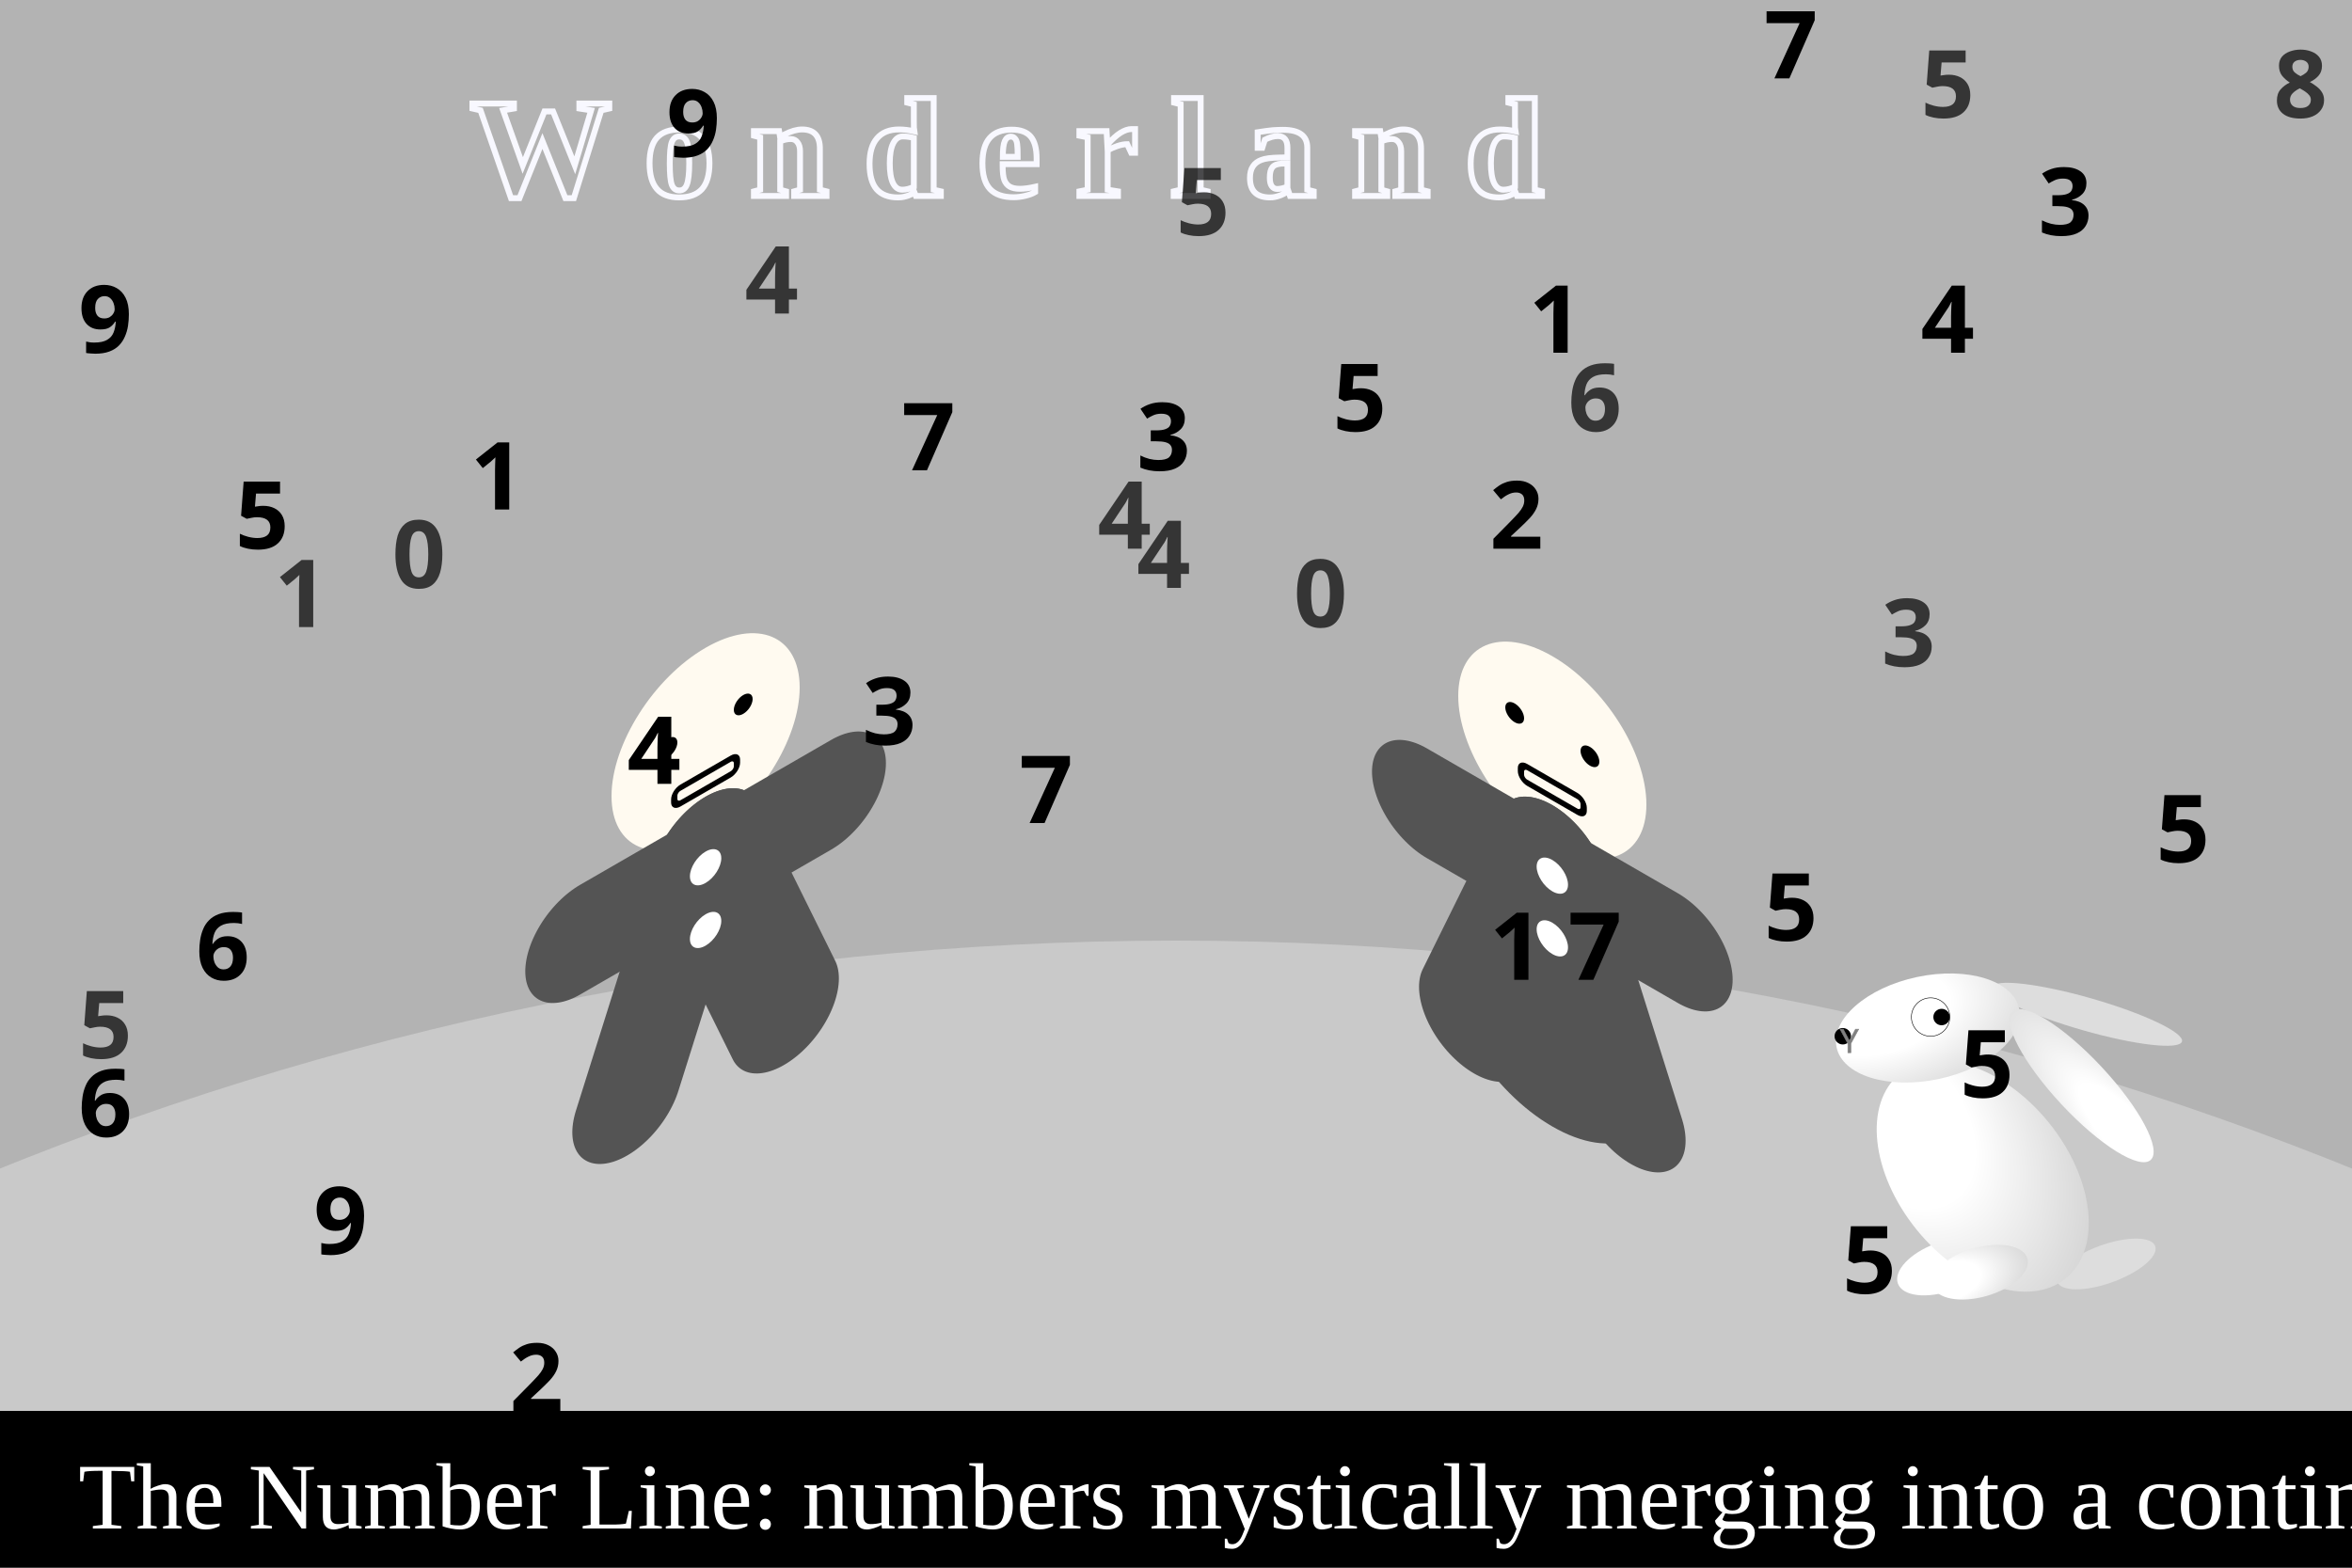
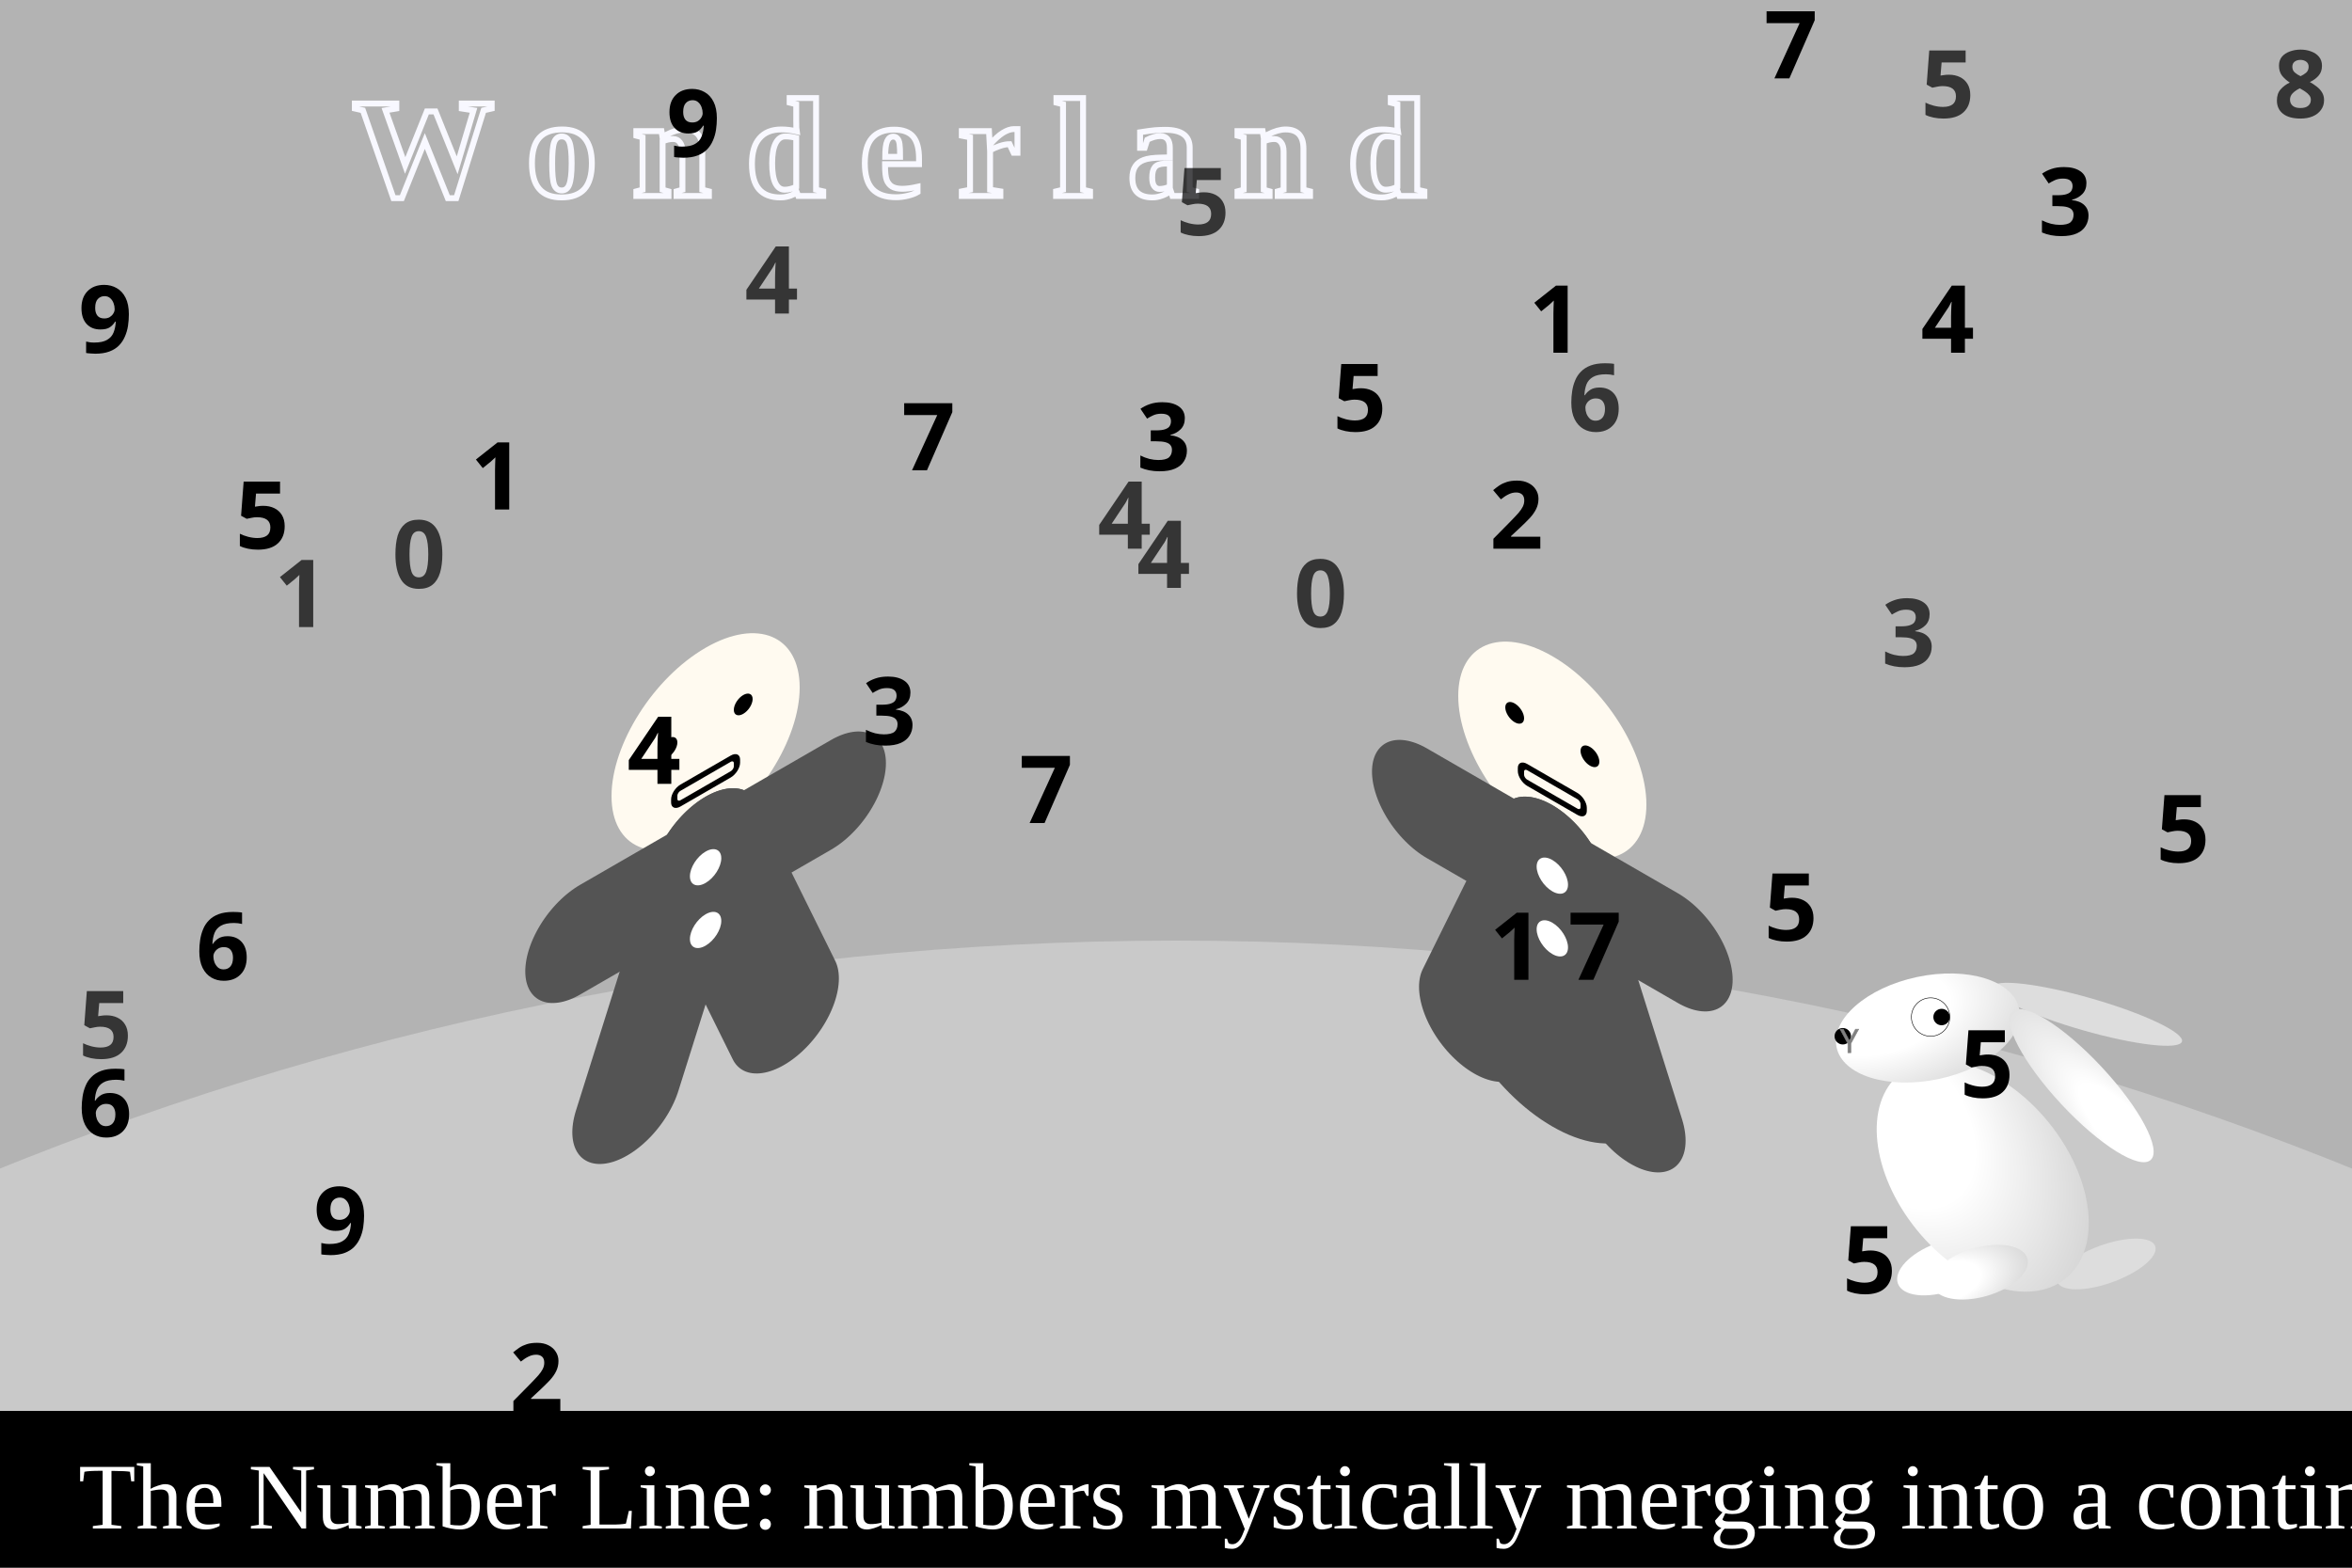
<svg xmlns="http://www.w3.org/2000/svg" width="300" height="200" viewBox="-150 -100 300 200">
  <style>
    #n0,
    #n1,
    #n2,
    #n3,
    #n4,
    #n5,
    #n6,
    #n7,
    #n8,
    #n9 {
      font-family: sans-serif;
      font-size: 12px;
      font-weight: bold;
      fill: black;
    }

    #wonder {
      font-family: sans-serif font-size: 20px;
      font-weight: bold;
      fill: transparent;
      stroke: ghostwhite;
      stroke-width: 0.5;
    }

    .numbr {
      animation-name: pouring;
      animation-duration: inherit;
      animation-iteration-count: infinite;
      animation-timing-function: linear;
    }

    .numbr.transp {
      opacity: 0.7;
    }

    .numbr.slow {
      animation-duration: 5s;
    }

    .numbr.fast {
      animation-duration: 3s;
    }

    .scroll {
      animation-name: scrolling;
      animation-duration: 5s;
      animation-iteration-count: infinite;
      animation-timing-function: linear;
      animation-direction: reverse;
    }

    .rabbit-stroke {
      stroke: none;
    }

    @keyframes pouring {
      from {
        transform: translateY(-150px);
      }

      to {
        transform: translateY(200px);
      }
    }

    @keyframes scrolling {
      from {
        transform: translate(-350px, 0px);
      }

      to {
        transform: translate(300px, 0px);
      }
    }
  </style>
  <defs>
    <radialGradient id="shadeBody" cx="10%" cy="70%" r="100%">
      <stop offset="0%" stop-color="white" />
      <stop offset="40%" stop-color="white" />
      <stop offset="100%" stop-color="lightgray" />
    </radialGradient>
    <radialGradient id="shadeHead" cx="75%" cy="75%" r="100%">
      <stop offset="0%" stop-color="white" />
      <stop offset="40%" stop-color="white" />
      <stop offset="100%" stop-color="lightgray" />
    </radialGradient>
    <radialGradient id="shadeEar-l" cx="50%" cy="10%" r="100%">
      <stop offset="0%" stop-color="white" />
      <stop offset="40%" stop-color="white" />
      <stop offset="100%" stop-color="#dddddd" />
    </radialGradient>
    <radialGradient id="shadePaw-l" cx="50%" cy="90%" r="100%">
      <stop offset="0%" stop-color="white" />
      <stop offset="40%" stop-color="white" />
      <stop offset="100%" stop-color="lightgray" />
    </radialGradient>
    <g id="mannikin">
      <circle cx="0" cy="-50" r="30" fill="floralwhite" />
      <circle cx="-12" cy="-55" r="3" fill="black" />
      <circle cx="12" cy="-55" r="3" fill="black" />
      <rect x="-10" y="-40" width="20" height="5" rx="2" fill="none" stroke="black" stroke-width="2px" />
      <line x1="-40" y1="-10" x2="40" y2="-10" stroke="#545454" stroke-width="35px" stroke-linecap="round" />
      <line x1="-25" y1="50" x2="0" y2="-15" stroke="#545454" stroke-width="35px" stroke-linecap="round" />
      <line x1="25" y1="50" x2="0" y2="-15" stroke="#545454" stroke-width="35px" stroke-linecap="round" />
      <circle cx="0" cy="-10" r="5" fill="white" />
      <circle cx="0" cy="10" r="5" fill="white" />
    </g>
    <g id="wimmin">
      <circle cx="0" cy="-50" r="30" fill="floralwhite" />
      <circle cx="-12" cy="-55" r="3" fill="black" />
      <circle cx="12" cy="-55" r="3" fill="black" />
      <rect x="-10" y="-40" width="20" height="5" rx="2" fill="none" stroke="black" stroke-width="2px" />
      <line x1="-40" y1="-10" x2="40" y2="-10" stroke="#545454" stroke-width="35px" stroke-linecap="round" />
      <line x1="-25" y1="50" x2="0" y2="-15" stroke="#545454" stroke-width="35px" stroke-linecap="round" />
      <line x1="25" y1="50" x2="0" y2="-15" stroke="#545454" stroke-width="35px" stroke-linecap="round" />
      <circle cx="0" cy="35" r="35" fill="#545454" />
      <circle cx="0" cy="-10" r="5" fill="white" />
      <circle cx="0" cy="10" r="5" fill="white" />
    </g>
    <g id="rabbit" transform="translate(0 0)">
      <ellipse id="ear-r" rx="30" ry="180" cx="560" cy="220" fill="#dddddd" class="rabbit-stroke" transform="rotate(106 560 220)" />
      <ellipse id="tail" rx="35" ry="95" cx="595" cy="675" fill="#dddddd" class="rabbit-stroke" transform="rotate(70 595 675)" />
      <ellipse id="paw-r" rx="45" ry="90" cx="300" cy="680" fill="white" class="rabbit-stroke" transform="rotate(70 300 680)" />
      <ellipse id="body" rx="240" ry="155" cx="370" cy="515" transform="rotate(51 370 515)" fill="url(#shadeBody)" class="rabbit-stroke" />
      <ellipse id="head" rx="170" ry="95" cx="270" cy="245" transform="rotate(168 270 245)" fill="url(#shadeHead)" class="rabbit-stroke" />
      <ellipse id="ear-l" rx="50" ry="185" cx="550" cy="350" fill="url(#shadeEar-l)" class="rabbit-stroke" transform="rotate(137 550 350)" />
      <ellipse id="paw-l" rx="45" ry="90" cx="365" cy="690" fill="url(#shadePaw-l)" class="rabbit-stroke" transform="rotate(74 365 690)" />
      <circle id="I" r="35" cx="275" cy="225" fill="white" stroke="black" />
      <circle id="J" r="15" cx="115" cy="260" fill="black" class="rabbit-stroke" />
      <circle id="K" r="15" cx="295" cy="225" fill="black" class="rabbit-stroke" />
      <text x="110" y="290" fill="gray" stroke="gray" font-size="60" font-family="sans-serif" rotate="70">Y</text>
    </g>
    <text id="n0" x="0" y="0">0</text>
    <text id="n1" x="0" y="0">1</text>
    <text id="n2" x="0" y="0">2</text>
    <text id="n3" x="0" y="0">3</text>
    <text id="n4" x="0" y="0">4</text>
    <text id="n5" x="0" y="0">5</text>
    <text id="n6" x="0" y="0">6</text>
    <text id="n7" x="0" y="0">7</text>
    <text id="n8" x="0" y="0">8</text>
    <text id="n9" x="0" y="0">9</text>
    <text id="wonder" x="0" y="0">W o n d e r l a n d</text>
    <text id="banner" x="0" y="0" fill="white">The Number Line: numbers mystically merging into a continuum</text>
  </defs>
  <rect x="-150" y="-100" width="300" height="200" fill="#B3B3B3" />
  <circle cx="0" cy="420" r="400" fill="#C9C9C9" />
  <rect x="-150" y="80" width="300" height="20" fill="black" />
-   <use href="#wonder" x="-60" y="-50" transform="scale(1.5)" />
+   <use href="#wonder" x="-70" y="-50" transform="scale(1.5)" />
  <use href="#mannikin" x="-150" y="-50" transform="scale(0.4) skewY(150)" />
  <use href="#wimmin" x="120" y="-30" transform="scale(0.4) skewY(30)" />
  <use href="#rabbit" x="1100" y="200" transform="scale(0.07)" />
  <use href="#n9" x="-140" y="-55" class="numbr fast" />
  <use href="#n9" x="-110" y="60" class="numbr slow" />
  <use href="#n6" x="-125" y="25" class="numbr slow" />
  <use href="#n1" x="40" y="25" class="numbr slow" />
  <use href="#n1" x="15" y="90" class="numbr slow" />
  <use href="#n9" x="-65" y="-80" class="numbr fast" />
  <use href="#n5" x="100" y="40" class="numbr fast" />
  <use href="#n3" x="0" y="90" class="numbr fast transp" />
  <use href="#n5" x="125" y="10" class="numbr slow" />
  <use href="#n1" x="45" y="-55" class="numbr slow" />
  <use href="#n6" x="-140" y="45" class="numbr slow" />
  <use href="#n5" x="75" y="20" class="numbr slow" />
  <use href="#n6" x="50" y="-45" class="numbr slow transp" />
  <use href="#n5" x="0" y="-70" class="numbr fast transp" />
  <use href="#n4" x="-5" y="-25" class="numbr slow transp" />
  <use href="#n3" x="-40" y="-5" class="numbr slow" />
  <use href="#n9" x="120" y="90" class="numbr slow" />
  <use href="#n3" x="-5" y="-40" class="numbr slow" />
  <use href="#n1" x="-115" y="-20" class="numbr slow transp" />
  <use href="#n7" x="-20" y="5" class="numbr fast" />
  <use href="#n7" x="-35" y="-40" class="numbr slow" />
  <use href="#n3" x="90" y="-15" class="numbr slow transp" />
  <use href="#n4" x="-55" y="-60" class="numbr slow transp" />
  <use href="#n7" x="50" y="25" class="numbr slow" />
  <use href="#n5" x="20" y="-45" class="numbr slow" />
  <use href="#n0" x="-100" y="-25" class="numbr slow transp" />
  <use href="#n8" x="140" y="-85" class="numbr slow transp" />
  <use href="#n5" x="85" y="65" class="numbr fast" />
  <use href="#n2" x="-85" y="80" class="numbr slow" />
  <use href="#n4" x="-10" y="-30" class="numbr slow transp" />
  <use href="#n5" x="-140" y="35" class="numbr fast transp" />
  <use href="#n7" x="75" y="-90" class="numbr slow" />
  <use href="#n3" x="110" y="-70" class="numbr fast" />
  <use href="#n5" x="95" y="-85" class="numbr slow transp" />
  <use href="#n4" x="95" y="-55" class="numbr slow" />
  <use href="#n5" x="-120" y="-30" class="numbr slow" />
  <use href="#n2" x="40" y="-30" class="numbr fast" />
  <use href="#n1" x="-90" y="-35" class="numbr fast" />
  <use href="#n0" x="15" y="-20" class="numbr slow transp" />
  <use href="#n4" x="-70" y="0" class="numbr slow" />
  <use href="#banner" x="-140" y="95" class="scroll" />
</svg>
